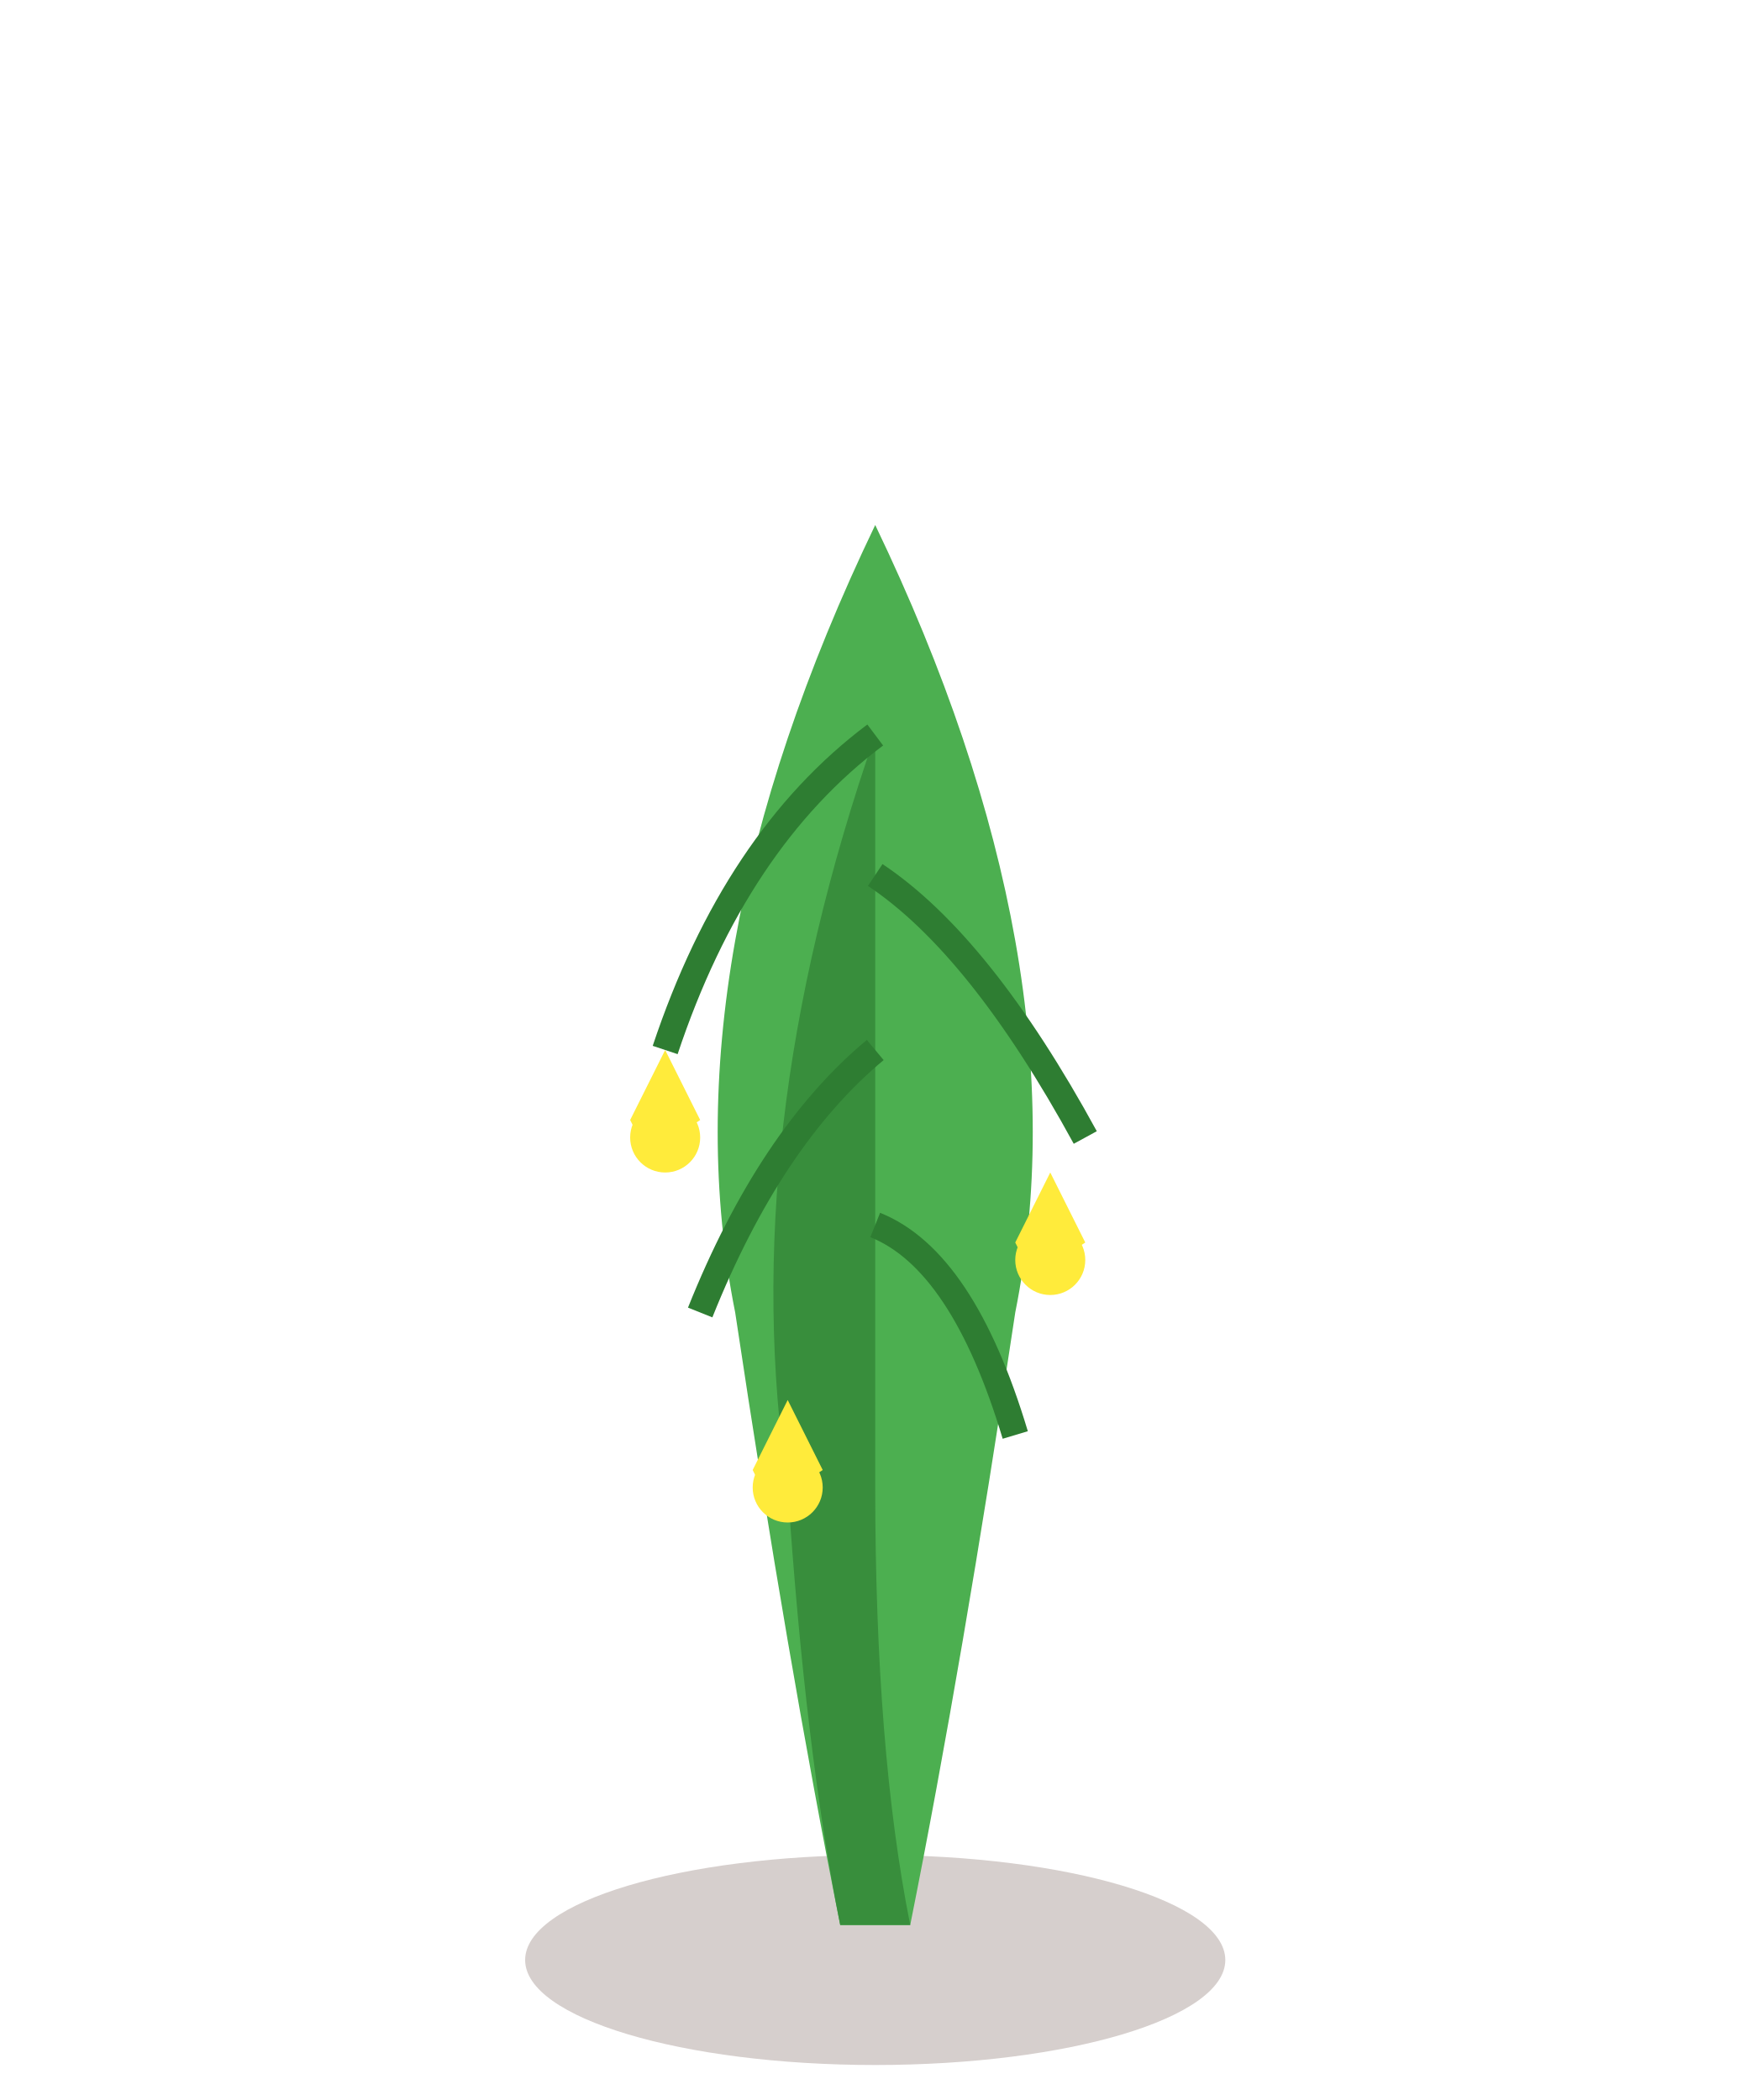
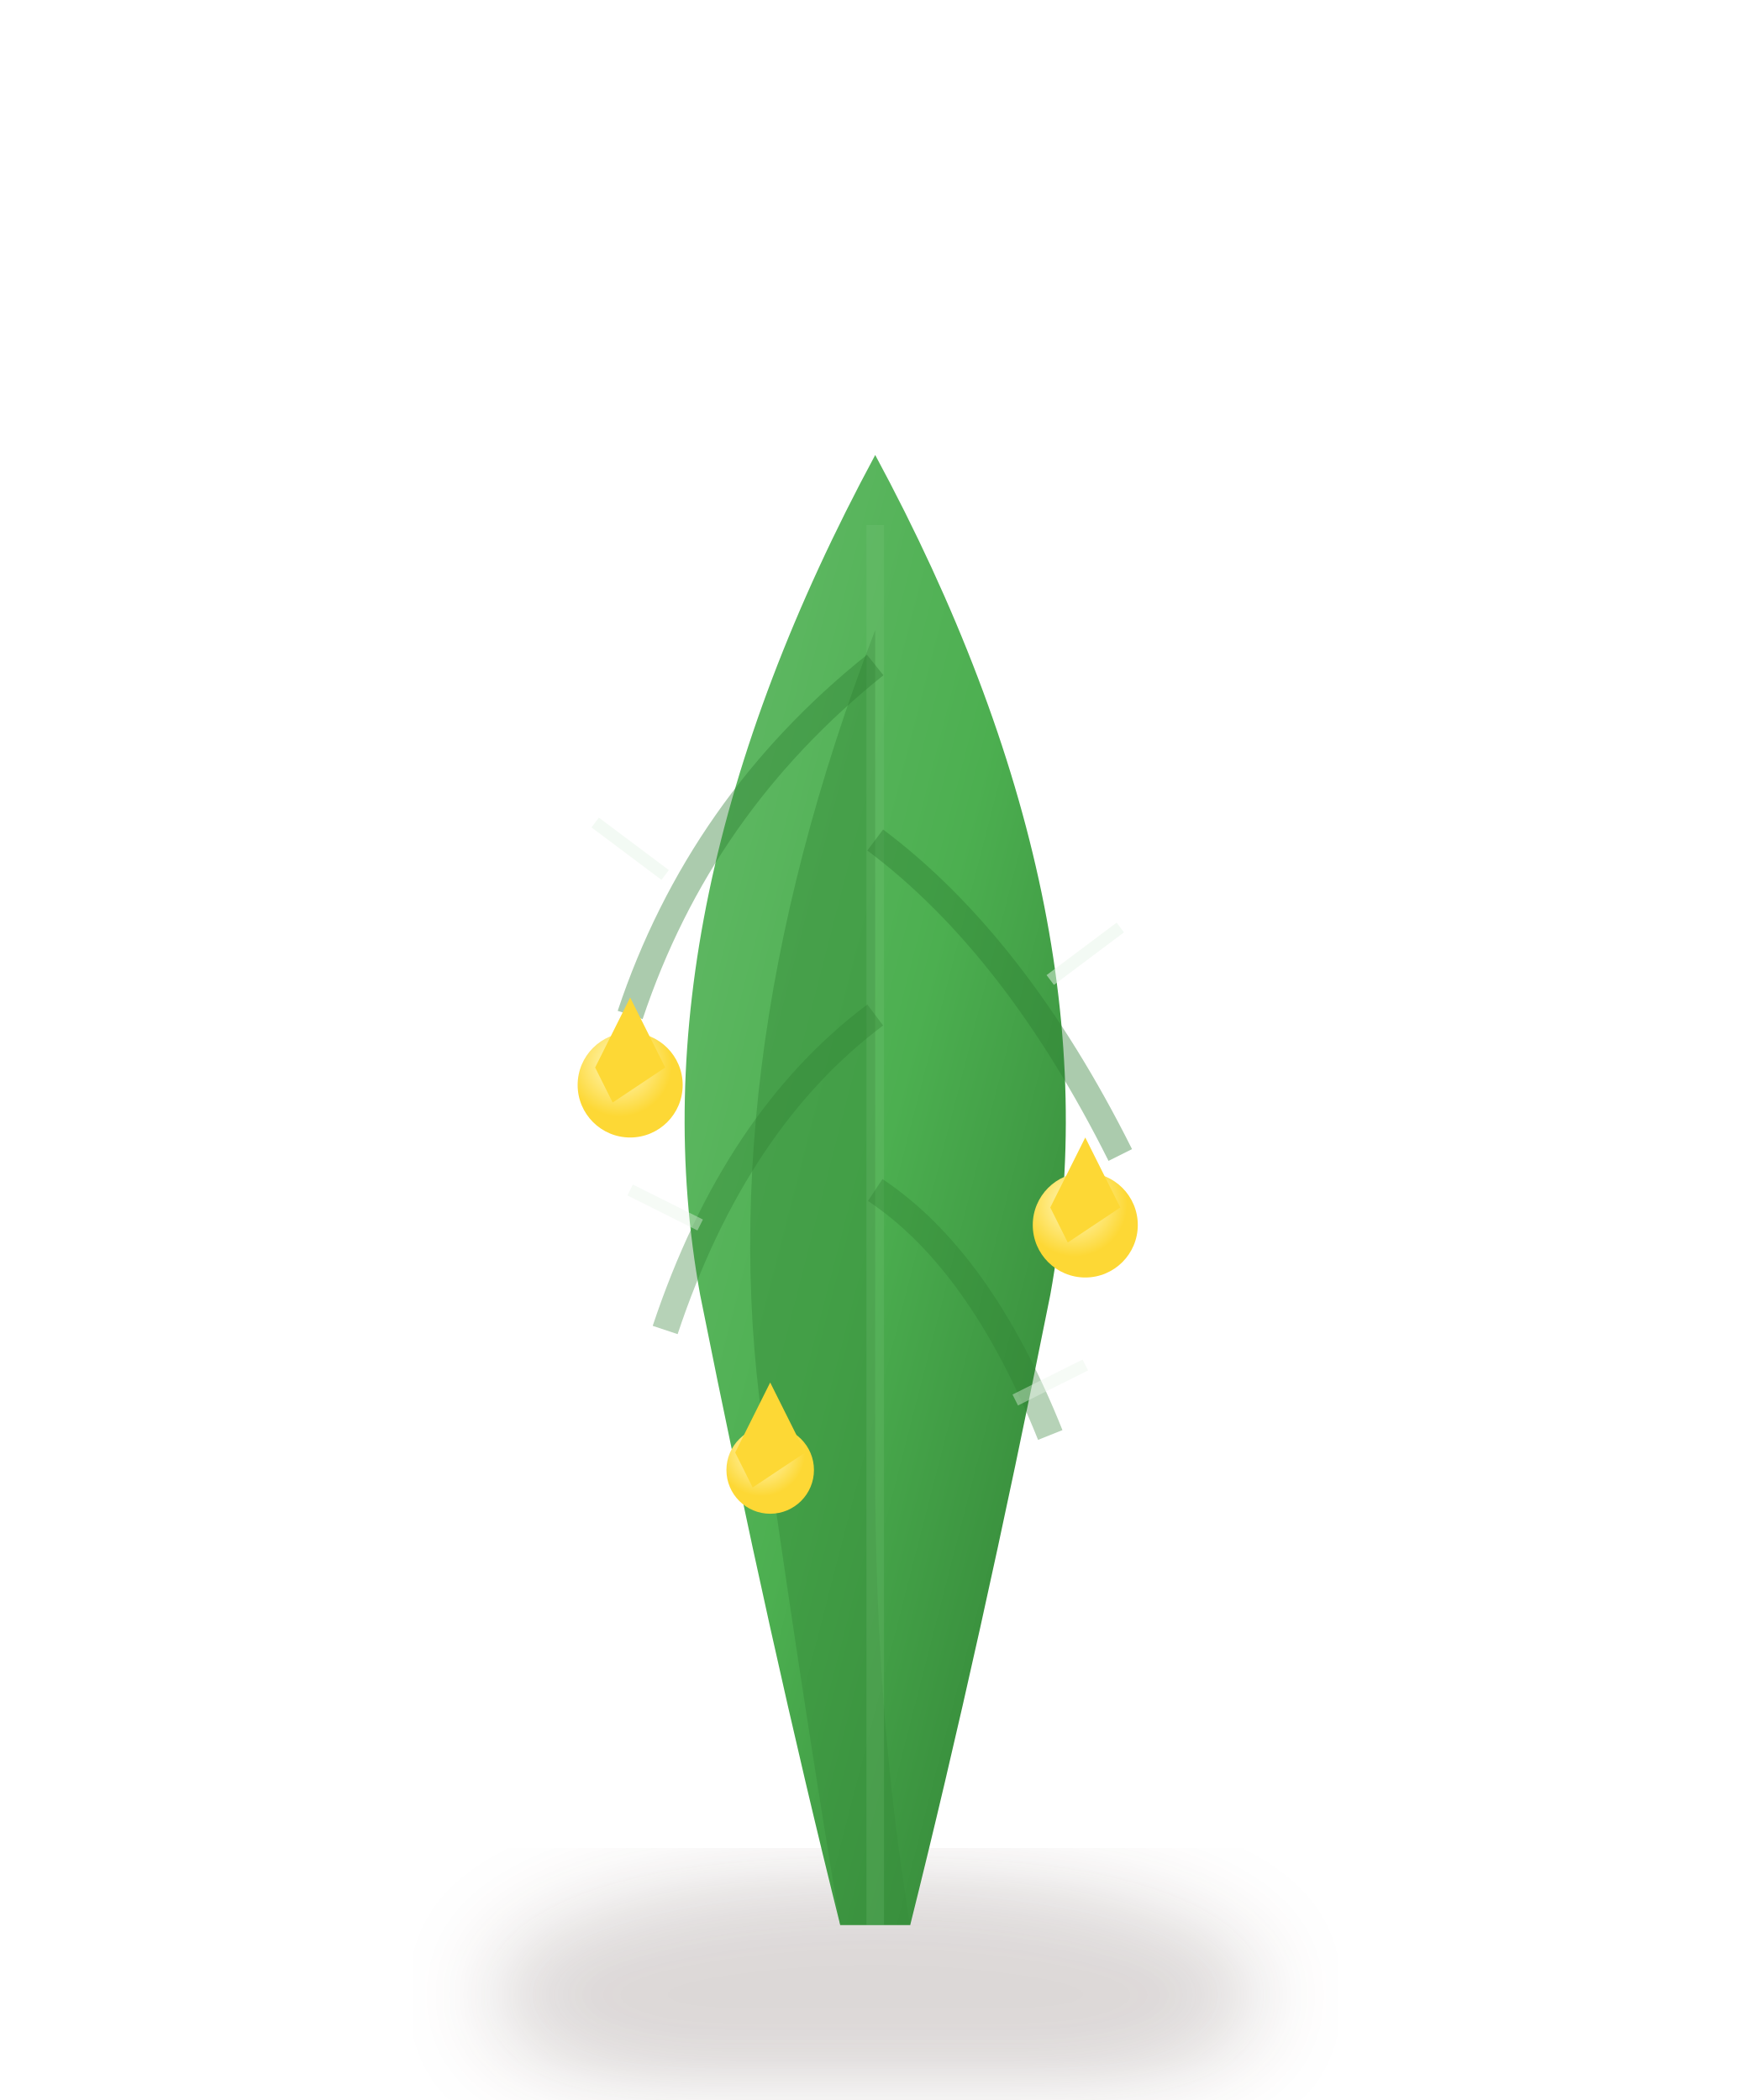
<svg xmlns="http://www.w3.org/2000/svg" viewBox="0 0 100 120">
-   <ellipse cx="50" cy="112" rx="20" ry="6" fill="#5D4037" opacity="0.25" />
-   <path d="M48 110 Q45 95 42 75 Q38 55 50 30 Q62 55 58 75 Q55 95 52 110Z" fill="#4CAF50" />
-   <path d="M48 110 Q46 100 45 85 Q42 65 50 42 Q50 65 50 85 Q50 100 52 110Z" fill="#388E3C" />
-   <path d="M50 42 Q42 48 38 60" stroke="#2E7D32" stroke-width="1.5" fill="none" />
-   <path d="M50 50 Q56 54 62 65" stroke="#2E7D32" stroke-width="1.5" fill="none" />
-   <path d="M50 60 Q44 65 40 75" stroke="#2E7D32" stroke-width="1.5" fill="none" />
-   <path d="M50 70 Q55 72 58 82" stroke="#2E7D32" stroke-width="1.5" fill="none" />
-   <circle cx="38" cy="65" r="2" fill="#FFEB3B" />
-   <path d="M36 64 L38 60 L40 64 L37 66Z" fill="#FFEB3B" />
-   <circle cx="60" cy="72" r="2" fill="#FFEB3B" />
-   <path d="M58 71 L60 67 L62 71 L59 73Z" fill="#FFEB3B" />
-   <circle cx="45" cy="85" r="2" fill="#FFEB3B" />
-   <path d="M43 84 L45 80 L47 84 L44 86Z" fill="#FFEB3B" />
+   <defs>
+     <linearGradient id="cG" x1="0" y1="0" x2="1" y2="1">
+       <stop offset="0%" stop-color="#66BB6A" />
+       <stop offset="50%" stop-color="#4CAF50" />
+       <stop offset="100%" stop-color="#2E7D32" />
+     </linearGradient>
+     <radialGradient id="flG" cx="40%" cy="30%">
+       <stop offset="0%" stop-color="#FFF9C4" />
+       <stop offset="100%" stop-color="#FDD835" />
+     </radialGradient>
+     <filter id="sh">
+       <feGaussianBlur stdDeviation="2.5" />
+     </filter>
+   </defs>
+   <ellipse cx="50" cy="114" rx="22" ry="7" fill="#3E2723" opacity="0.18" filter="url(#sh)" />
+   <path d="M48 110 Q44 94 40 74 Q36 52 50 26 Q64 52 60 74 Q56 94 52 110Z" fill="url(#cG)" />
+   <path d="M48 110 Q46 98 44 84 Q40 62 50 36 Q50 62 50 84 Q50 98 52 110Z" fill="#388E3C" opacity="0.5" />
+   <path d="M50 110 Q50 80 50 30" stroke="#81C784" stroke-width="1" fill="none" opacity="0.2" />
+   <path d="M50 38 Q40 46 36 58" stroke="#2E7D32" stroke-width="1.5" fill="none" opacity="0.4" />
+   <path d="M50 48 Q58 54 64 66" stroke="#2E7D32" stroke-width="1.5" fill="none" opacity="0.4" />
+   <path d="M50 58 Q42 64 38 76" stroke="#2E7D32" stroke-width="1.5" fill="none" opacity="0.35" />
+   <path d="M50 68 Q56 72 60 82" stroke="#2E7D32" stroke-width="1.5" fill="none" opacity="0.35" />
+   <circle cx="36" cy="62" r="3" fill="url(#flG)" />
+   <path d="M34 61 L36 57 L38 61 L35 63Z" fill="#FDD835" />
+   <circle cx="62" cy="70" r="3" fill="url(#flG)" />
+   <path d="M60 69 L62 65 L64 69 L61 71Z" fill="#FDD835" />
+   <circle cx="44" cy="84" r="2.5" fill="url(#flG)" />
+   <path d="M42 83 L44 79 L46 83 L43 85Z" fill="#FDD835" />
+   <line x1="38" y1="50" x2="34" y2="47" stroke="#E8F5E9" stroke-width="0.7" opacity="0.5" />
+   <line x1="60" y1="56" x2="64" y2="53" stroke="#E8F5E9" stroke-width="0.7" opacity="0.5" />
+   <line x1="40" y1="70" x2="36" y2="68" stroke="#E8F5E9" stroke-width="0.7" opacity="0.4" />
+   <line x1="58" y1="80" x2="62" y2="78" stroke="#E8F5E9" stroke-width="0.7" opacity="0.4" />
</svg>
